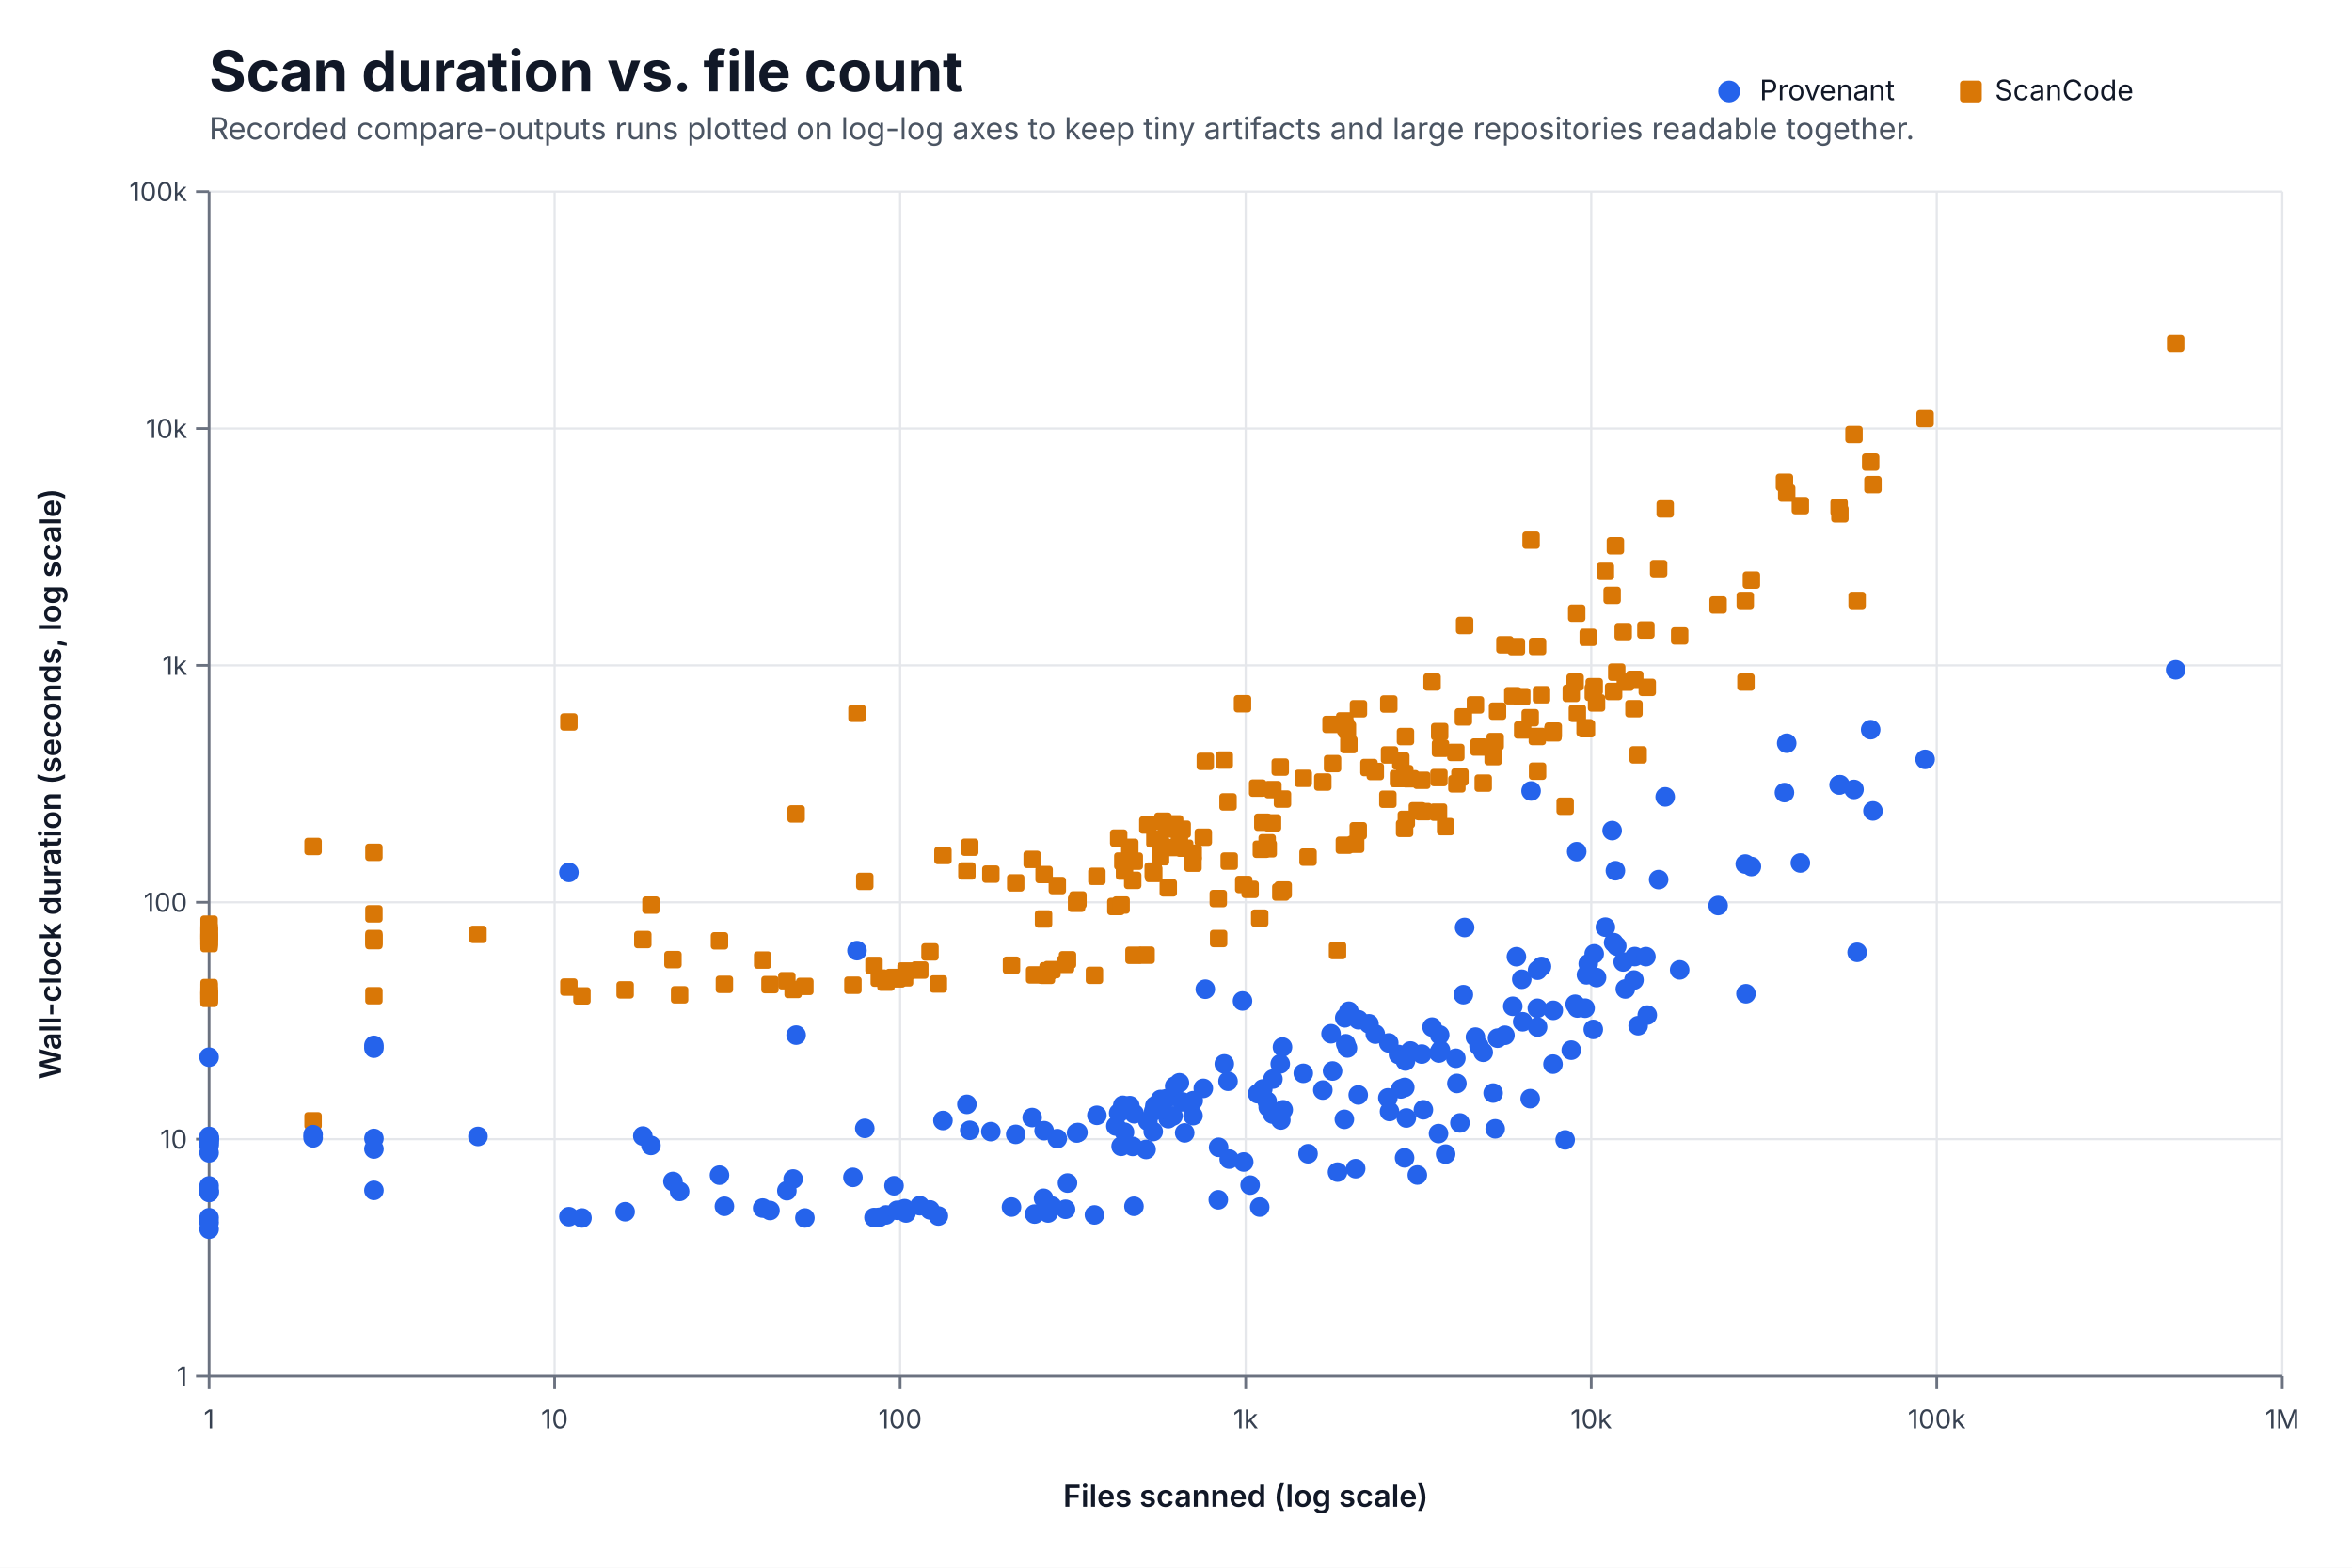
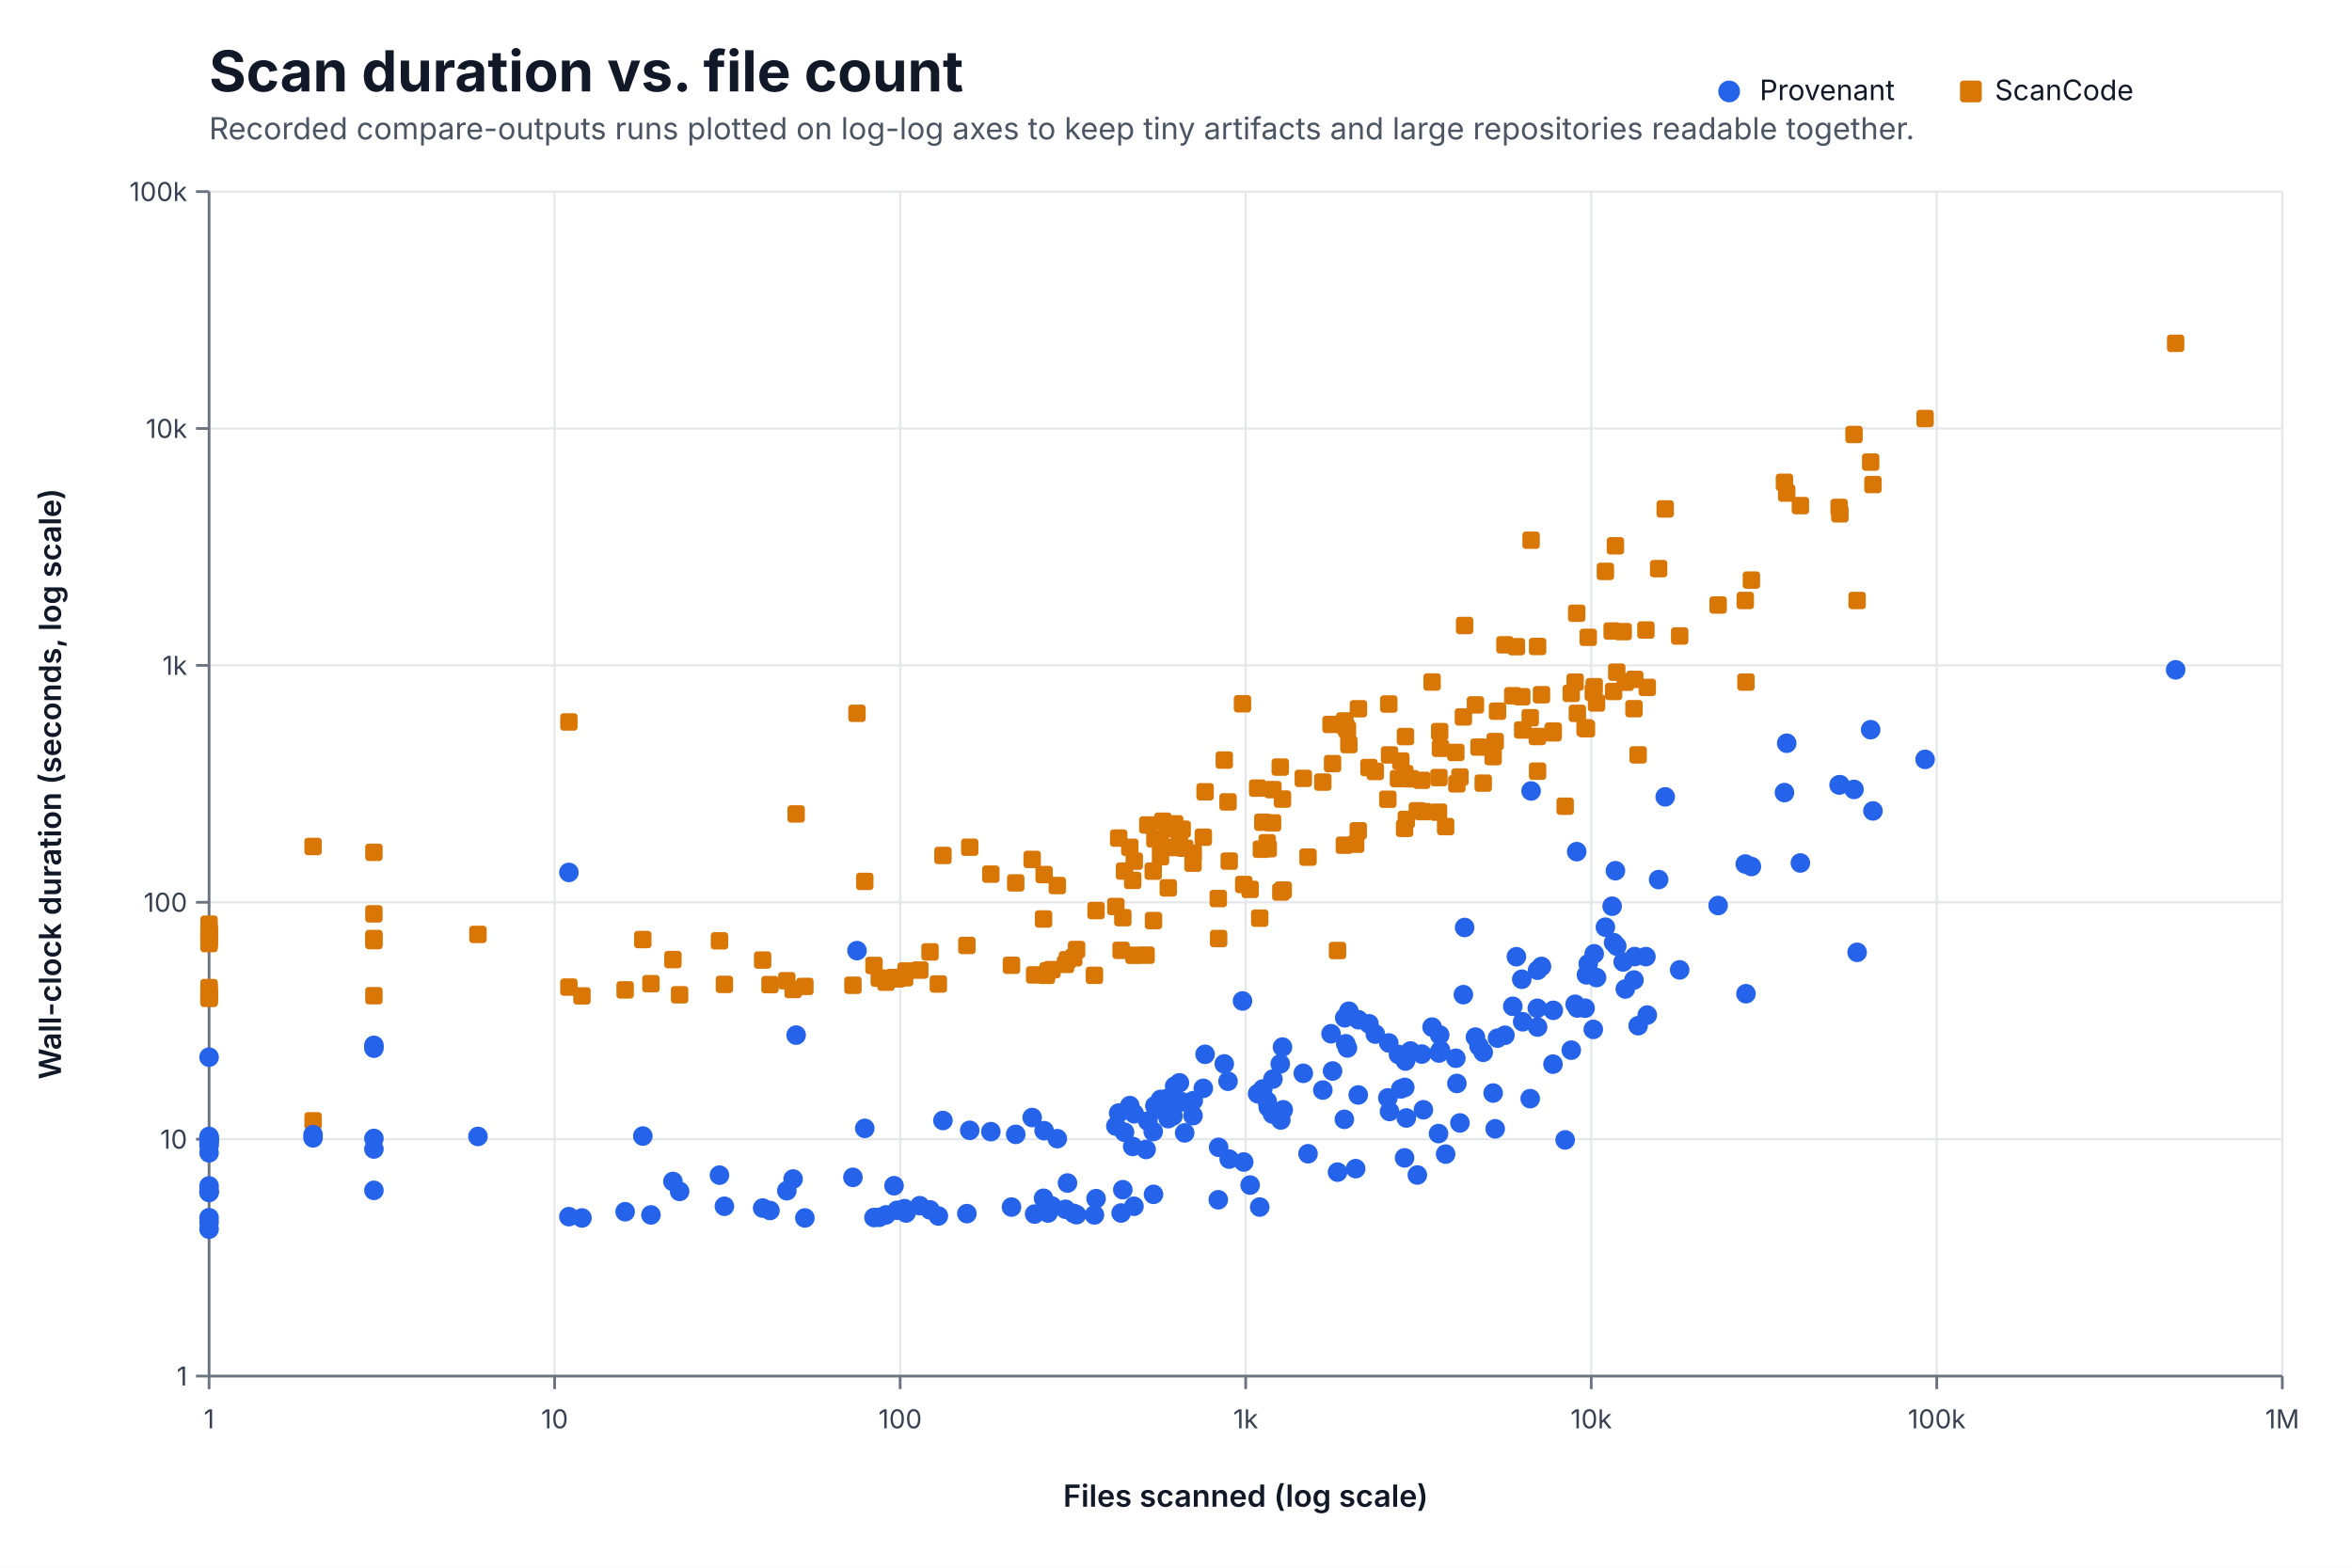
<svg xmlns="http://www.w3.org/2000/svg" width="1080" height="720" viewBox="0 0 1080 720" role="img" aria-labelledby="title desc">
  <style>
    text { font-family: -apple-system, BlinkMacSystemFont, "Segoe UI", sans-serif; fill: #111827; }
    .title { font-size: 26px; font-weight: 700; }
    .subtitle { font-size: 14px; fill: #4b5563; }
    .axis-label { font-size: 14px; font-weight: 600; }
    .tick { font-size: 12px; fill: #374151; }
    .grid { stroke: #e5e7eb; stroke-width: 1; }
    .axis { stroke: #6b7280; stroke-width: 1.25; }
    .legend-label { font-size: 13px; }
  </style>
  <rect x="0" y="0" width="1080" height="720" fill="white" />
  <text class="title" x="96" y="42">Scan duration vs. file count</text>
  <text class="subtitle" x="96" y="64">Recorded compare-outputs runs plotted on log-log axes to keep tiny artifacts and large repositories readable together.</text>
  <line class="grid" x1="96.00" y1="632.00" x2="1048.00" y2="632.00" />
  <line class="grid" x1="96.00" y1="523.20" x2="1048.00" y2="523.20" />
  <line class="grid" x1="96.00" y1="414.40" x2="1048.00" y2="414.40" />
  <line class="grid" x1="96.00" y1="305.60" x2="1048.00" y2="305.60" />
  <line class="grid" x1="96.00" y1="196.80" x2="1048.00" y2="196.80" />
  <line class="grid" x1="96.00" y1="88.00" x2="1048.00" y2="88.00" />
  <line class="grid" x1="96.00" y1="88.00" x2="96.00" y2="632.00" />
  <line class="grid" x1="254.67" y1="88.00" x2="254.67" y2="632.00" />
  <line class="grid" x1="413.33" y1="88.00" x2="413.33" y2="632.00" />
  <line class="grid" x1="572.00" y1="88.00" x2="572.00" y2="632.00" />
  <line class="grid" x1="730.67" y1="88.00" x2="730.67" y2="632.00" />
  <line class="grid" x1="889.33" y1="88.00" x2="889.33" y2="632.00" />
  <line class="grid" x1="1048.00" y1="88.00" x2="1048.00" y2="632.00" />
  <line class="axis" x1="96.00" y1="632.00" x2="1048.00" y2="632.00" />
  <line class="axis" x1="96.00" y1="88.00" x2="96.00" y2="632.00" />
  <line class="axis" x1="96.00" y1="632.00" x2="96.00" y2="638.00" />
  <text class="tick" x="96.00" y="656.00" text-anchor="middle">1</text>
  <line class="axis" x1="254.67" y1="632.00" x2="254.67" y2="638.00" />
  <text class="tick" x="254.67" y="656.00" text-anchor="middle">10</text>
  <line class="axis" x1="413.33" y1="632.00" x2="413.33" y2="638.00" />
  <text class="tick" x="413.33" y="656.00" text-anchor="middle">100</text>
  <line class="axis" x1="572.00" y1="632.00" x2="572.00" y2="638.00" />
  <text class="tick" x="572.00" y="656.00" text-anchor="middle">1k</text>
  <line class="axis" x1="730.67" y1="632.00" x2="730.67" y2="638.00" />
  <text class="tick" x="730.67" y="656.00" text-anchor="middle">10k</text>
  <line class="axis" x1="889.33" y1="632.00" x2="889.33" y2="638.00" />
  <text class="tick" x="889.33" y="656.00" text-anchor="middle">100k</text>
  <line class="axis" x1="1048.00" y1="632.00" x2="1048.00" y2="638.00" />
  <text class="tick" x="1048.00" y="656.00" text-anchor="middle">1M</text>
  <line class="axis" x1="90.00" y1="632.00" x2="96.00" y2="632.00" />
  <text class="tick" x="86.00" y="632.00" text-anchor="end" dominant-baseline="middle">1</text>
  <line class="axis" x1="90.00" y1="523.20" x2="96.00" y2="523.20" />
  <text class="tick" x="86.00" y="523.20" text-anchor="end" dominant-baseline="middle">10</text>
  <line class="axis" x1="90.00" y1="414.40" x2="96.00" y2="414.40" />
  <text class="tick" x="86.00" y="414.40" text-anchor="end" dominant-baseline="middle">100</text>
  <line class="axis" x1="90.00" y1="305.60" x2="96.00" y2="305.60" />
  <text class="tick" x="86.00" y="305.60" text-anchor="end" dominant-baseline="middle">1k</text>
  <line class="axis" x1="90.00" y1="196.80" x2="96.00" y2="196.80" />
  <text class="tick" x="86.00" y="196.80" text-anchor="end" dominant-baseline="middle">10k</text>
  <line class="axis" x1="90.00" y1="88.00" x2="96.00" y2="88.00" />
  <text class="tick" x="86.00" y="88.00" text-anchor="end" dominant-baseline="middle">100k</text>
  <text class="axis-label" x="572.00" y="692.00" text-anchor="middle">Files scanned (log scale)</text>
  <text class="axis-label" x="28" y="360.00" transform="rotate(-90 28 360.00)" text-anchor="middle">Wall-clock duration (seconds, log scale)</text>
  <g aria-label="Legend">
    <circle cx="794" cy="42" r="5" fill="#2563eb" />
    <text class="legend-label" x="808" y="46">Provenant</text>
    <rect x="900" y="37" width="10" height="10" fill="#d97706" rx="1.5" />
    <text class="legend-label" x="916" y="46">ScanCode</text>
  </g>
  <g aria-label="ScanCode points">
    <rect x="92.00" y="420.46" width="8" height="8" fill="#d97706" rx="1.5" />
    <rect x="92.00" y="423.47" width="8" height="8" fill="#d97706" rx="1.5" />
    <rect x="92.00" y="425.26" width="8" height="8" fill="#d97706" rx="1.5" />
    <rect x="92.00" y="424.52" width="8" height="8" fill="#d97706" rx="1.5" />
    <rect x="92.00" y="449.57" width="8" height="8" fill="#d97706" rx="1.5" />
    <rect x="92.00" y="454.13" width="8" height="8" fill="#d97706" rx="1.5" />
    <rect x="92.00" y="450.39" width="8" height="8" fill="#d97706" rx="1.5" />
    <rect x="92.00" y="454.09" width="8" height="8" fill="#d97706" rx="1.5" />
    <rect x="92.00" y="429.37" width="8" height="8" fill="#d97706" rx="1.5" />
    <rect x="92.00" y="428.44" width="8" height="8" fill="#d97706" rx="1.5" />
    <rect x="92.00" y="427.25" width="8" height="8" fill="#d97706" rx="1.5" />
    <rect x="92.00" y="453.66" width="8" height="8" fill="#d97706" rx="1.5" />
    <rect x="92.00" y="424.52" width="8" height="8" fill="#d97706" rx="1.5" />
    <rect x="92.00" y="427.69" width="8" height="8" fill="#d97706" rx="1.5" />
    <rect x="92.00" y="453.46" width="8" height="8" fill="#d97706" rx="1.5" />
    <rect x="92.00" y="454.54" width="8" height="8" fill="#d97706" rx="1.5" />
    <rect x="92.00" y="452.30" width="8" height="8" fill="#d97706" rx="1.5" />
    <rect x="139.76" y="510.78" width="8" height="8" fill="#d97706" rx="1.5" />
    <rect x="139.76" y="384.76" width="8" height="8" fill="#d97706" rx="1.5" />
    <rect x="167.70" y="427.04" width="8" height="8" fill="#d97706" rx="1.5" />
    <rect x="167.70" y="387.45" width="8" height="8" fill="#d97706" rx="1.5" />
    <rect x="167.70" y="427.99" width="8" height="8" fill="#d97706" rx="1.5" />
    <rect x="167.70" y="453.30" width="8" height="8" fill="#d97706" rx="1.5" />
    <rect x="167.70" y="415.71" width="8" height="8" fill="#d97706" rx="1.5" />
    <rect x="215.47" y="425.14" width="8" height="8" fill="#d97706" rx="1.5" />
    <rect x="257.23" y="449.34" width="8" height="8" fill="#d97706" rx="1.5" />
    <rect x="257.23" y="327.58" width="8" height="8" fill="#d97706" rx="1.5" />
    <rect x="263.23" y="453.39" width="8" height="8" fill="#d97706" rx="1.5" />
    <rect x="283.05" y="450.63" width="8" height="8" fill="#d97706" rx="1.5" />
    <rect x="291.17" y="427.52" width="8" height="8" fill="#d97706" rx="1.5" />
-     <rect x="294.90" y="411.70" width="8" height="8" fill="#d97706" rx="1.5" />
+     <rect x="294.90" y="447.79" width="8" height="8" fill="#d97706" rx="1.5" />
    <rect x="305.00" y="436.72" width="8" height="8" fill="#d97706" rx="1.5" />
    <rect x="308.06" y="452.89" width="8" height="8" fill="#d97706" rx="1.5" />
    <rect x="326.37" y="428.10" width="8" height="8" fill="#d97706" rx="1.5" />
    <rect x="328.63" y="448.10" width="8" height="8" fill="#d97706" rx="1.5" />
    <rect x="346.19" y="436.94" width="8" height="8" fill="#d97706" rx="1.5" />
    <rect x="349.56" y="448.21" width="8" height="8" fill="#d97706" rx="1.5" />
    <rect x="357.31" y="446.42" width="8" height="8" fill="#d97706" rx="1.5" />
    <rect x="360.18" y="450.45" width="8" height="8" fill="#d97706" rx="1.5" />
    <rect x="361.57" y="369.83" width="8" height="8" fill="#d97706" rx="1.5" />
    <rect x="365.59" y="449.04" width="8" height="8" fill="#d97706" rx="1.5" />
    <rect x="387.65" y="448.50" width="8" height="8" fill="#d97706" rx="1.5" />
    <rect x="389.51" y="323.61" width="8" height="8" fill="#d97706" rx="1.5" />
    <rect x="393.09" y="400.80" width="8" height="8" fill="#d97706" rx="1.5" />
    <rect x="397.32" y="439.40" width="8" height="8" fill="#d97706" rx="1.5" />
    <rect x="399.74" y="445.22" width="8" height="8" fill="#d97706" rx="1.5" />
    <rect x="402.83" y="447.10" width="8" height="8" fill="#d97706" rx="1.5" />
    <rect x="406.52" y="444.93" width="8" height="8" fill="#d97706" rx="1.5" />
    <rect x="407.94" y="445.56" width="8" height="8" fill="#d97706" rx="1.5" />
    <rect x="411.37" y="445.09" width="8" height="8" fill="#d97706" rx="1.5" />
    <rect x="412.04" y="441.96" width="8" height="8" fill="#d97706" rx="1.5" />
    <rect x="418.36" y="441.53" width="8" height="8" fill="#d97706" rx="1.5" />
    <rect x="423.04" y="433.19" width="8" height="8" fill="#d97706" rx="1.5" />
    <rect x="426.88" y="447.92" width="8" height="8" fill="#d97706" rx="1.5" />
    <rect x="428.98" y="388.90" width="8" height="8" fill="#d97706" rx="1.5" />
-     <rect x="439.98" y="396.02" width="8" height="8" fill="#d97706" rx="1.5" />
+     <rect x="439.98" y="430.21" width="8" height="8" fill="#d97706" rx="1.5" />
    <rect x="441.29" y="385.10" width="8" height="8" fill="#d97706" rx="1.5" />
    <rect x="450.98" y="397.47" width="8" height="8" fill="#d97706" rx="1.5" />
    <rect x="460.46" y="439.32" width="8" height="8" fill="#d97706" rx="1.5" />
    <rect x="462.40" y="401.49" width="8" height="8" fill="#d97706" rx="1.5" />
    <rect x="469.95" y="390.71" width="8" height="8" fill="#d97706" rx="1.5" />
    <rect x="471.08" y="443.75" width="8" height="8" fill="#d97706" rx="1.5" />
    <rect x="475.18" y="418.07" width="8" height="8" fill="#d97706" rx="1.5" />
    <rect x="475.44" y="397.66" width="8" height="8" fill="#d97706" rx="1.5" />
    <rect x="476.49" y="443.95" width="8" height="8" fill="#d97706" rx="1.5" />
    <rect x="477.26" y="441.87" width="8" height="8" fill="#d97706" rx="1.5" />
    <rect x="479.04" y="441.32" width="8" height="8" fill="#d97706" rx="1.5" />
    <rect x="481.50" y="402.72" width="8" height="8" fill="#d97706" rx="1.5" />
    <rect x="485.27" y="438.93" width="8" height="8" fill="#d97706" rx="1.5" />
    <rect x="486.18" y="436.80" width="8" height="8" fill="#d97706" rx="1.5" />
-     <rect x="490.34" y="410.86" width="8" height="8" fill="#d97706" rx="1.5" />
-     <rect x="490.97" y="409.34" width="8" height="8" fill="#d97706" rx="1.5" />
+     <rect x="489.05" y="435.88" width="8" height="8" fill="#d97706" rx="1.5" />
+     <rect x="490.34" y="432.10" width="8" height="8" fill="#d97706" rx="1.5" />
    <rect x="498.55" y="443.94" width="8" height="8" fill="#d97706" rx="1.5" />
-     <rect x="499.67" y="398.49" width="8" height="8" fill="#d97706" rx="1.5" />
+     <rect x="499.30" y="414.21" width="8" height="8" fill="#d97706" rx="1.5" />
    <rect x="508.39" y="412.34" width="8" height="8" fill="#d97706" rx="1.5" />
    <rect x="509.68" y="380.92" width="8" height="8" fill="#d97706" rx="1.5" />
-     <rect x="510.80" y="411.66" width="8" height="8" fill="#d97706" rx="1.5" />
-     <rect x="511.58" y="391.47" width="8" height="8" fill="#d97706" rx="1.5" />
+     <rect x="510.80" y="432.47" width="8" height="8" fill="#d97706" rx="1.5" />
+     <rect x="511.58" y="417.47" width="8" height="8" fill="#d97706" rx="1.5" />
    <rect x="512.36" y="396.07" width="8" height="8" fill="#d97706" rx="1.5" />
    <rect x="514.79" y="385.13" width="8" height="8" fill="#d97706" rx="1.5" />
    <rect x="516.12" y="400.33" width="8" height="8" fill="#d97706" rx="1.5" />
    <rect x="516.70" y="434.73" width="8" height="8" fill="#d97706" rx="1.5" />
    <rect x="516.85" y="391.50" width="8" height="8" fill="#d97706" rx="1.5" />
    <rect x="522.27" y="434.69" width="8" height="8" fill="#d97706" rx="1.5" />
    <rect x="523.07" y="374.90" width="8" height="8" fill="#d97706" rx="1.5" />
    <rect x="525.54" y="396.10" width="8" height="8" fill="#d97706" rx="1.5" />
-     <rect x="525.79" y="397.16" width="8" height="8" fill="#d97706" rx="1.5" />
+     <rect x="525.67" y="418.82" width="8" height="8" fill="#d97706" rx="1.5" />
    <rect x="526.30" y="381.25" width="8" height="8" fill="#d97706" rx="1.5" />
    <rect x="528.90" y="383.91" width="8" height="8" fill="#d97706" rx="1.5" />
    <rect x="528.90" y="389.48" width="8" height="8" fill="#d97706" rx="1.5" />
    <rect x="529.99" y="373.16" width="8" height="8" fill="#d97706" rx="1.5" />
    <rect x="531.64" y="376.71" width="8" height="8" fill="#d97706" rx="1.5" />
    <rect x="532.45" y="403.78" width="8" height="8" fill="#d97706" rx="1.5" />
    <rect x="534.61" y="385.27" width="8" height="8" fill="#d97706" rx="1.5" />
    <rect x="535.39" y="374.38" width="8" height="8" fill="#d97706" rx="1.5" />
    <rect x="537.57" y="381.59" width="8" height="8" fill="#d97706" rx="1.5" />
    <rect x="538.84" y="376.84" width="8" height="8" fill="#d97706" rx="1.5" />
    <rect x="539.99" y="385.56" width="8" height="8" fill="#d97706" rx="1.5" />
    <rect x="543.81" y="392.44" width="8" height="8" fill="#d97706" rx="1.5" />
    <rect x="543.91" y="387.84" width="8" height="8" fill="#d97706" rx="1.5" />
    <rect x="548.54" y="380.50" width="8" height="8" fill="#d97706" rx="1.5" />
-     <rect x="549.45" y="345.68" width="8" height="8" fill="#d97706" rx="1.5" />
+     <rect x="549.36" y="359.65" width="8" height="8" fill="#d97706" rx="1.5" />
    <rect x="555.41" y="408.67" width="8" height="8" fill="#d97706" rx="1.5" />
    <rect x="555.57" y="427.04" width="8" height="8" fill="#d97706" rx="1.5" />
    <rect x="558.17" y="345.08" width="8" height="8" fill="#d97706" rx="1.5" />
    <rect x="559.89" y="364.30" width="8" height="8" fill="#d97706" rx="1.5" />
    <rect x="560.43" y="391.49" width="8" height="8" fill="#d97706" rx="1.5" />
    <rect x="566.54" y="319.22" width="8" height="8" fill="#d97706" rx="1.5" />
    <rect x="567.10" y="402.22" width="8" height="8" fill="#d97706" rx="1.5" />
    <rect x="570.04" y="404.47" width="8" height="8" fill="#d97706" rx="1.5" />
    <rect x="573.49" y="357.97" width="8" height="8" fill="#d97706" rx="1.5" />
    <rect x="574.44" y="417.69" width="8" height="8" fill="#d97706" rx="1.5" />
    <rect x="575.19" y="386.04" width="8" height="8" fill="#d97706" rx="1.5" />
    <rect x="575.87" y="373.63" width="8" height="8" fill="#d97706" rx="1.5" />
    <rect x="577.87" y="383.06" width="8" height="8" fill="#d97706" rx="1.5" />
    <rect x="578.35" y="385.81" width="8" height="8" fill="#d97706" rx="1.5" />
    <rect x="580.33" y="373.93" width="8" height="8" fill="#d97706" rx="1.5" />
    <rect x="580.51" y="358.66" width="8" height="8" fill="#d97706" rx="1.5" />
    <rect x="583.87" y="348.30" width="8" height="8" fill="#d97706" rx="1.5" />
    <rect x="584.14" y="405.69" width="8" height="8" fill="#d97706" rx="1.5" />
    <rect x="584.90" y="363.00" width="8" height="8" fill="#d97706" rx="1.5" />
    <rect x="585.23" y="404.76" width="8" height="8" fill="#d97706" rx="1.5" />
    <rect x="594.45" y="353.48" width="8" height="8" fill="#d97706" rx="1.5" />
    <rect x="596.63" y="389.66" width="8" height="8" fill="#d97706" rx="1.5" />
    <rect x="603.42" y="355.19" width="8" height="8" fill="#d97706" rx="1.5" />
    <rect x="607.19" y="328.71" width="8" height="8" fill="#d97706" rx="1.5" />
    <rect x="607.89" y="346.71" width="8" height="8" fill="#d97706" rx="1.5" />
    <rect x="610.17" y="432.56" width="8" height="8" fill="#d97706" rx="1.5" />
    <rect x="613.31" y="384.18" width="8" height="8" fill="#d97706" rx="1.5" />
    <rect x="613.49" y="327.10" width="8" height="8" fill="#d97706" rx="1.5" />
    <rect x="613.95" y="329.87" width="8" height="8" fill="#d97706" rx="1.5" />
    <rect x="614.72" y="331.19" width="8" height="8" fill="#d97706" rx="1.5" />
    <rect x="615.38" y="337.97" width="8" height="8" fill="#d97706" rx="1.5" />
    <rect x="618.50" y="383.74" width="8" height="8" fill="#d97706" rx="1.5" />
    <rect x="619.68" y="377.56" width="8" height="8" fill="#d97706" rx="1.5" />
    <rect x="619.78" y="321.51" width="8" height="8" fill="#d97706" rx="1.5" />
    <rect x="624.61" y="348.51" width="8" height="8" fill="#d97706" rx="1.5" />
    <rect x="627.52" y="350.33" width="8" height="8" fill="#d97706" rx="1.5" />
    <rect x="633.28" y="363.07" width="8" height="8" fill="#d97706" rx="1.5" />
    <rect x="633.71" y="319.34" width="8" height="8" fill="#d97706" rx="1.5" />
    <rect x="634.05" y="342.72" width="8" height="8" fill="#d97706" rx="1.5" />
    <rect x="638.16" y="353.58" width="8" height="8" fill="#d97706" rx="1.5" />
    <rect x="639.24" y="345.52" width="8" height="8" fill="#d97706" rx="1.5" />
    <rect x="640.96" y="376.44" width="8" height="8" fill="#d97706" rx="1.5" />
    <rect x="641.06" y="351.33" width="8" height="8" fill="#d97706" rx="1.5" />
    <rect x="641.37" y="334.28" width="8" height="8" fill="#d97706" rx="1.5" />
    <rect x="641.77" y="372.34" width="8" height="8" fill="#d97706" rx="1.5" />
    <rect x="643.66" y="353.67" width="8" height="8" fill="#d97706" rx="1.5" />
    <rect x="646.82" y="368.39" width="8" height="8" fill="#d97706" rx="1.5" />
    <rect x="648.86" y="354.37" width="8" height="8" fill="#d97706" rx="1.5" />
    <rect x="649.60" y="368.75" width="8" height="8" fill="#d97706" rx="1.5" />
    <rect x="653.59" y="309.22" width="8" height="8" fill="#d97706" rx="1.5" />
    <rect x="656.55" y="369.00" width="8" height="8" fill="#d97706" rx="1.5" />
    <rect x="656.74" y="353.11" width="8" height="8" fill="#d97706" rx="1.5" />
    <rect x="657.08" y="332.02" width="8" height="8" fill="#d97706" rx="1.5" />
    <rect x="657.46" y="339.67" width="8" height="8" fill="#d97706" rx="1.5" />
    <rect x="659.81" y="375.65" width="8" height="8" fill="#d97706" rx="1.5" />
    <rect x="664.50" y="341.57" width="8" height="8" fill="#d97706" rx="1.5" />
    <rect x="664.98" y="356.00" width="8" height="8" fill="#d97706" rx="1.5" />
    <rect x="666.38" y="352.86" width="8" height="8" fill="#d97706" rx="1.5" />
    <rect x="667.96" y="325.26" width="8" height="8" fill="#d97706" rx="1.5" />
    <rect x="668.53" y="283.27" width="8" height="8" fill="#d97706" rx="1.5" />
    <rect x="673.50" y="319.74" width="8" height="8" fill="#d97706" rx="1.5" />
    <rect x="675.14" y="339.11" width="8" height="8" fill="#d97706" rx="1.5" />
    <rect x="677.07" y="355.67" width="8" height="8" fill="#d97706" rx="1.5" />
    <rect x="681.62" y="343.50" width="8" height="8" fill="#d97706" rx="1.5" />
    <rect x="682.57" y="336.59" width="8" height="8" fill="#d97706" rx="1.5" />
    <rect x="683.64" y="322.63" width="8" height="8" fill="#d97706" rx="1.5" />
    <rect x="687.04" y="292.14" width="8" height="8" fill="#d97706" rx="1.5" />
    <rect x="690.65" y="315.53" width="8" height="8" fill="#d97706" rx="1.5" />
    <rect x="692.31" y="293.00" width="8" height="8" fill="#d97706" rx="1.5" />
    <rect x="694.77" y="315.99" width="8" height="8" fill="#d97706" rx="1.5" />
    <rect x="695.18" y="331.26" width="8" height="8" fill="#d97706" rx="1.5" />
    <rect x="698.64" y="325.64" width="8" height="8" fill="#d97706" rx="1.5" />
    <rect x="699.05" y="244.10" width="8" height="8" fill="#d97706" rx="1.5" />
    <rect x="701.92" y="334.25" width="8" height="8" fill="#d97706" rx="1.5" />
    <rect x="702.03" y="350.18" width="8" height="8" fill="#d97706" rx="1.5" />
    <rect x="702.03" y="292.91" width="8" height="8" fill="#d97706" rx="1.5" />
    <rect x="703.83" y="315.08" width="8" height="8" fill="#d97706" rx="1.5" />
    <rect x="709.11" y="332.59" width="8" height="8" fill="#d97706" rx="1.5" />
    <rect x="709.24" y="331.79" width="8" height="8" fill="#d97706" rx="1.5" />
    <rect x="714.70" y="366.27" width="8" height="8" fill="#d97706" rx="1.5" />
    <rect x="717.50" y="314.45" width="8" height="8" fill="#d97706" rx="1.5" />
    <rect x="719.28" y="309.28" width="8" height="8" fill="#d97706" rx="1.5" />
    <rect x="720.00" y="277.65" width="8" height="8" fill="#d97706" rx="1.5" />
    <rect x="720.30" y="323.62" width="8" height="8" fill="#d97706" rx="1.5" />
    <rect x="723.85" y="330.25" width="8" height="8" fill="#d97706" rx="1.5" />
    <rect x="724.48" y="330.69" width="8" height="8" fill="#d97706" rx="1.5" />
    <rect x="725.29" y="288.71" width="8" height="8" fill="#d97706" rx="1.5" />
    <rect x="727.61" y="313.95" width="8" height="8" fill="#d97706" rx="1.5" />
    <rect x="728.03" y="311.39" width="8" height="8" fill="#d97706" rx="1.5" />
    <rect x="729.11" y="318.85" width="8" height="8" fill="#d97706" rx="1.5" />
    <rect x="733.17" y="258.43" width="8" height="8" fill="#d97706" rx="1.5" />
-     <rect x="736.27" y="269.45" width="8" height="8" fill="#d97706" rx="1.5" />
+     <rect x="736.27" y="285.81" width="8" height="8" fill="#d97706" rx="1.5" />
    <rect x="736.95" y="313.57" width="8" height="8" fill="#d97706" rx="1.5" />
    <rect x="737.77" y="246.68" width="8" height="8" fill="#d97706" rx="1.5" />
    <rect x="738.39" y="304.71" width="8" height="8" fill="#d97706" rx="1.5" />
    <rect x="741.35" y="286.09" width="8" height="8" fill="#d97706" rx="1.5" />
    <rect x="742.32" y="309.33" width="8" height="8" fill="#d97706" rx="1.5" />
    <rect x="746.29" y="321.48" width="8" height="8" fill="#d97706" rx="1.5" />
    <rect x="746.66" y="308.03" width="8" height="8" fill="#d97706" rx="1.5" />
    <rect x="748.21" y="342.70" width="8" height="8" fill="#d97706" rx="1.5" />
    <rect x="751.78" y="285.35" width="8" height="8" fill="#d97706" rx="1.5" />
    <rect x="752.40" y="311.70" width="8" height="8" fill="#d97706" rx="1.5" />
    <rect x="757.62" y="257.15" width="8" height="8" fill="#d97706" rx="1.5" />
    <rect x="760.63" y="229.74" width="8" height="8" fill="#d97706" rx="1.5" />
    <rect x="767.28" y="288.09" width="8" height="8" fill="#d97706" rx="1.5" />
    <rect x="784.93" y="273.87" width="8" height="8" fill="#d97706" rx="1.5" />
    <rect x="797.40" y="271.78" width="8" height="8" fill="#d97706" rx="1.5" />
    <rect x="797.72" y="309.27" width="8" height="8" fill="#d97706" rx="1.5" />
    <rect x="800.22" y="262.42" width="8" height="8" fill="#d97706" rx="1.5" />
    <rect x="815.39" y="217.51" width="8" height="8" fill="#d97706" rx="1.5" />
    <rect x="816.43" y="222.46" width="8" height="8" fill="#d97706" rx="1.5" />
    <rect x="822.70" y="228.21" width="8" height="8" fill="#d97706" rx="1.5" />
    <rect x="840.49" y="229.06" width="8" height="8" fill="#d97706" rx="1.5" />
    <rect x="840.86" y="231.99" width="8" height="8" fill="#d97706" rx="1.5" />
    <rect x="847.33" y="195.56" width="8" height="8" fill="#d97706" rx="1.5" />
    <rect x="848.76" y="271.78" width="8" height="8" fill="#d97706" rx="1.5" />
    <rect x="854.98" y="208.23" width="8" height="8" fill="#d97706" rx="1.5" />
    <rect x="856.03" y="218.55" width="8" height="8" fill="#d97706" rx="1.5" />
    <rect x="879.98" y="188.22" width="8" height="8" fill="#d97706" rx="1.5" />
    <rect x="995.03" y="153.67" width="8" height="8" fill="#d97706" rx="1.5" />
  </g>
  <g aria-label="Provenant points">
    <circle cx="96.00" cy="522.92" r="4.5" fill="#2563eb" />
    <circle cx="96.00" cy="522.78" r="4.5" fill="#2563eb" />
    <circle cx="96.00" cy="522.68" r="4.5" fill="#2563eb" />
    <circle cx="96.00" cy="521.94" r="4.5" fill="#2563eb" />
    <circle cx="96.00" cy="544.66" r="4.5" fill="#2563eb" />
    <circle cx="96.00" cy="561.46" r="4.5" fill="#2563eb" />
    <circle cx="96.00" cy="529.46" r="4.5" fill="#2563eb" />
    <circle cx="96.00" cy="547.49" r="4.5" fill="#2563eb" />
    <circle cx="96.00" cy="485.54" r="4.5" fill="#2563eb" />
    <circle cx="96.00" cy="526.17" r="4.5" fill="#2563eb" />
    <circle cx="96.00" cy="524.11" r="4.5" fill="#2563eb" />
    <circle cx="96.00" cy="547.65" r="4.5" fill="#2563eb" />
    <circle cx="96.00" cy="525.13" r="4.5" fill="#2563eb" />
    <circle cx="96.00" cy="523.72" r="4.5" fill="#2563eb" />
    <circle cx="96.00" cy="559.28" r="4.5" fill="#2563eb" />
    <circle cx="96.00" cy="564.53" r="4.5" fill="#2563eb" />
    <circle cx="96.00" cy="546.71" r="4.5" fill="#2563eb" />
    <circle cx="143.76" cy="521.12" r="4.5" fill="#2563eb" />
    <circle cx="143.76" cy="522.59" r="4.5" fill="#2563eb" />
    <circle cx="171.70" cy="522.87" r="4.5" fill="#2563eb" />
    <circle cx="171.70" cy="527.71" r="4.5" fill="#2563eb" />
    <circle cx="171.70" cy="480.11" r="4.5" fill="#2563eb" />
    <circle cx="171.70" cy="546.71" r="4.5" fill="#2563eb" />
    <circle cx="171.70" cy="481.40" r="4.5" fill="#2563eb" />
    <circle cx="219.47" cy="521.94" r="4.5" fill="#2563eb" />
    <circle cx="261.23" cy="558.78" r="4.5" fill="#2563eb" />
    <circle cx="261.23" cy="400.68" r="4.5" fill="#2563eb" />
    <circle cx="267.23" cy="559.38" r="4.5" fill="#2563eb" />
    <circle cx="287.05" cy="556.52" r="4.5" fill="#2563eb" />
    <circle cx="295.17" cy="521.76" r="4.5" fill="#2563eb" />
-     <circle cx="298.90" cy="526.07" r="4.5" fill="#2563eb" />
+     <circle cx="298.90" cy="557.98" r="4.5" fill="#2563eb" />
    <circle cx="309.00" cy="542.62" r="4.5" fill="#2563eb" />
    <circle cx="312.06" cy="547.18" r="4.5" fill="#2563eb" />
    <circle cx="330.37" cy="539.72" r="4.5" fill="#2563eb" />
    <circle cx="332.63" cy="554.01" r="4.5" fill="#2563eb" />
    <circle cx="350.19" cy="554.83" r="4.5" fill="#2563eb" />
    <circle cx="353.56" cy="555.95" r="4.5" fill="#2563eb" />
    <circle cx="361.31" cy="546.87" r="4.5" fill="#2563eb" />
    <circle cx="364.18" cy="541.49" r="4.5" fill="#2563eb" />
    <circle cx="365.57" cy="475.40" r="4.5" fill="#2563eb" />
    <circle cx="369.59" cy="559.38" r="4.5" fill="#2563eb" />
    <circle cx="391.65" cy="540.73" r="4.5" fill="#2563eb" />
    <circle cx="393.51" cy="436.60" r="4.5" fill="#2563eb" />
    <circle cx="397.09" cy="518.23" r="4.5" fill="#2563eb" />
    <circle cx="401.32" cy="559.18" r="4.5" fill="#2563eb" />
    <circle cx="403.74" cy="559.08" r="4.5" fill="#2563eb" />
    <circle cx="406.83" cy="557.98" r="4.5" fill="#2563eb" />
    <circle cx="410.52" cy="544.58" r="4.5" fill="#2563eb" />
    <circle cx="411.94" cy="555.86" r="4.5" fill="#2563eb" />
    <circle cx="415.37" cy="555.11" r="4.5" fill="#2563eb" />
    <circle cx="416.04" cy="557.10" r="4.5" fill="#2563eb" />
    <circle cx="422.36" cy="553.74" r="4.5" fill="#2563eb" />
    <circle cx="427.04" cy="555.67" r="4.5" fill="#2563eb" />
    <circle cx="430.88" cy="558.48" r="4.5" fill="#2563eb" />
    <circle cx="432.98" cy="514.62" r="4.5" fill="#2563eb" />
-     <circle cx="443.98" cy="507.20" r="4.5" fill="#2563eb" />
+     <circle cx="443.98" cy="557.39" r="4.5" fill="#2563eb" />
    <circle cx="445.29" cy="519.13" r="4.5" fill="#2563eb" />
    <circle cx="454.98" cy="519.74" r="4.5" fill="#2563eb" />
    <circle cx="464.46" cy="554.37" r="4.5" fill="#2563eb" />
    <circle cx="466.40" cy="520.98" r="4.5" fill="#2563eb" />
    <circle cx="473.95" cy="513.26" r="4.5" fill="#2563eb" />
    <circle cx="475.08" cy="557.59" r="4.5" fill="#2563eb" />
    <circle cx="479.18" cy="550.34" r="4.5" fill="#2563eb" />
    <circle cx="479.44" cy="519.30" r="4.5" fill="#2563eb" />
    <circle cx="480.49" cy="556.24" r="4.5" fill="#2563eb" />
    <circle cx="481.26" cy="557.10" r="4.5" fill="#2563eb" />
    <circle cx="483.04" cy="553.92" r="4.5" fill="#2563eb" />
    <circle cx="485.50" cy="522.96" r="4.5" fill="#2563eb" />
    <circle cx="489.27" cy="555.39" r="4.5" fill="#2563eb" />
    <circle cx="490.18" cy="543.34" r="4.5" fill="#2563eb" />
-     <circle cx="494.34" cy="520.36" r="4.5" fill="#2563eb" />
-     <circle cx="494.97" cy="520.14" r="4.5" fill="#2563eb" />
+     <circle cx="493.05" cy="557.29" r="4.5" fill="#2563eb" />
+     <circle cx="494.34" cy="557.88" r="4.5" fill="#2563eb" />
    <circle cx="502.55" cy="557.98" r="4.5" fill="#2563eb" />
-     <circle cx="503.67" cy="512.24" r="4.5" fill="#2563eb" />
+     <circle cx="503.30" cy="550.51" r="4.5" fill="#2563eb" />
    <circle cx="512.39" cy="517.17" r="4.5" fill="#2563eb" />
    <circle cx="513.68" cy="511.20" r="4.5" fill="#2563eb" />
-     <circle cx="514.80" cy="526.48" r="4.5" fill="#2563eb" />
-     <circle cx="515.58" cy="507.64" r="4.5" fill="#2563eb" />
+     <circle cx="514.80" cy="557.10" r="4.5" fill="#2563eb" />
+     <circle cx="515.58" cy="546.40" r="4.5" fill="#2563eb" />
    <circle cx="516.36" cy="520.00" r="4.5" fill="#2563eb" />
    <circle cx="518.79" cy="507.78" r="4.5" fill="#2563eb" />
    <circle cx="520.12" cy="526.53" r="4.5" fill="#2563eb" />
    <circle cx="520.70" cy="554.01" r="4.5" fill="#2563eb" />
    <circle cx="520.85" cy="511.54" r="4.5" fill="#2563eb" />
    <circle cx="526.27" cy="527.92" r="4.5" fill="#2563eb" />
    <circle cx="527.07" cy="514.90" r="4.5" fill="#2563eb" />
    <circle cx="529.54" cy="519.69" r="4.5" fill="#2563eb" />
-     <circle cx="529.79" cy="510.26" r="4.5" fill="#2563eb" />
+     <circle cx="529.67" cy="548.53" r="4.5" fill="#2563eb" />
    <circle cx="530.30" cy="507.88" r="4.5" fill="#2563eb" />
    <circle cx="532.90" cy="504.96" r="4.5" fill="#2563eb" />
    <circle cx="532.90" cy="509.65" r="4.5" fill="#2563eb" />
    <circle cx="533.99" cy="505.42" r="4.5" fill="#2563eb" />
    <circle cx="535.64" cy="504.61" r="4.5" fill="#2563eb" />
    <circle cx="536.45" cy="513.77" r="4.5" fill="#2563eb" />
    <circle cx="538.61" cy="512.54" r="4.5" fill="#2563eb" />
    <circle cx="539.39" cy="498.86" r="4.5" fill="#2563eb" />
    <circle cx="541.57" cy="497.30" r="4.5" fill="#2563eb" />
    <circle cx="542.84" cy="506.07" r="4.5" fill="#2563eb" />
    <circle cx="543.99" cy="520.31" r="4.5" fill="#2563eb" />
    <circle cx="547.81" cy="512.39" r="4.5" fill="#2563eb" />
    <circle cx="547.91" cy="505.51" r="4.5" fill="#2563eb" />
    <circle cx="552.54" cy="499.85" r="4.5" fill="#2563eb" />
-     <circle cx="553.45" cy="454.32" r="4.5" fill="#2563eb" />
+     <circle cx="553.36" cy="484.22" r="4.5" fill="#2563eb" />
    <circle cx="559.41" cy="551.02" r="4.5" fill="#2563eb" />
    <circle cx="559.57" cy="526.93" r="4.5" fill="#2563eb" />
    <circle cx="562.17" cy="488.62" r="4.5" fill="#2563eb" />
    <circle cx="563.89" cy="496.60" r="4.5" fill="#2563eb" />
    <circle cx="564.43" cy="532.35" r="4.5" fill="#2563eb" />
    <circle cx="570.54" cy="459.72" r="4.5" fill="#2563eb" />
    <circle cx="571.10" cy="533.68" r="4.5" fill="#2563eb" />
    <circle cx="574.04" cy="544.29" r="4.5" fill="#2563eb" />
    <circle cx="577.49" cy="502.31" r="4.5" fill="#2563eb" />
    <circle cx="578.44" cy="554.37" r="4.5" fill="#2563eb" />
    <circle cx="579.19" cy="502.52" r="4.5" fill="#2563eb" />
    <circle cx="579.87" cy="500.14" r="4.5" fill="#2563eb" />
    <circle cx="581.87" cy="505.77" r="4.5" fill="#2563eb" />
    <circle cx="582.35" cy="508.50" r="4.5" fill="#2563eb" />
    <circle cx="584.33" cy="511.65" r="4.5" fill="#2563eb" />
    <circle cx="584.51" cy="495.58" r="4.5" fill="#2563eb" />
    <circle cx="587.87" cy="488.62" r="4.5" fill="#2563eb" />
    <circle cx="588.14" cy="514.39" r="4.5" fill="#2563eb" />
    <circle cx="588.90" cy="480.90" r="4.5" fill="#2563eb" />
    <circle cx="589.23" cy="509.69" r="4.5" fill="#2563eb" />
    <circle cx="598.45" cy="492.95" r="4.5" fill="#2563eb" />
    <circle cx="600.63" cy="529.89" r="4.5" fill="#2563eb" />
    <circle cx="607.42" cy="500.64" r="4.5" fill="#2563eb" />
    <circle cx="611.19" cy="474.77" r="4.5" fill="#2563eb" />
    <circle cx="611.89" cy="491.89" r="4.5" fill="#2563eb" />
    <circle cx="614.17" cy="538.33" r="4.5" fill="#2563eb" />
    <circle cx="617.31" cy="514.08" r="4.5" fill="#2563eb" />
    <circle cx="617.49" cy="467.46" r="4.5" fill="#2563eb" />
    <circle cx="617.95" cy="479.38" r="4.5" fill="#2563eb" />
    <circle cx="618.72" cy="481.32" r="4.5" fill="#2563eb" />
    <circle cx="619.38" cy="464.43" r="4.5" fill="#2563eb" />
    <circle cx="622.50" cy="536.73" r="4.5" fill="#2563eb" />
    <circle cx="623.68" cy="502.89" r="4.5" fill="#2563eb" />
    <circle cx="623.78" cy="468.34" r="4.5" fill="#2563eb" />
    <circle cx="628.61" cy="470.20" r="4.5" fill="#2563eb" />
    <circle cx="631.52" cy="474.94" r="4.5" fill="#2563eb" />
    <circle cx="637.28" cy="504.23" r="4.5" fill="#2563eb" />
    <circle cx="637.71" cy="479.01" r="4.5" fill="#2563eb" />
    <circle cx="638.05" cy="510.48" r="4.5" fill="#2563eb" />
    <circle cx="642.16" cy="484.30" r="4.5" fill="#2563eb" />
    <circle cx="643.24" cy="500.11" r="4.5" fill="#2563eb" />
    <circle cx="644.96" cy="531.78" r="4.5" fill="#2563eb" />
    <circle cx="645.06" cy="499.42" r="4.5" fill="#2563eb" />
    <circle cx="645.37" cy="487.30" r="4.5" fill="#2563eb" />
    <circle cx="645.77" cy="513.46" r="4.5" fill="#2563eb" />
    <circle cx="647.66" cy="482.69" r="4.5" fill="#2563eb" />
    <circle cx="650.82" cy="539.65" r="4.5" fill="#2563eb" />
    <circle cx="652.86" cy="484.11" r="4.5" fill="#2563eb" />
    <circle cx="653.60" cy="509.69" r="4.5" fill="#2563eb" />
    <circle cx="657.59" cy="471.72" r="4.5" fill="#2563eb" />
    <circle cx="660.55" cy="520.63" r="4.5" fill="#2563eb" />
    <circle cx="660.74" cy="483.64" r="4.5" fill="#2563eb" />
    <circle cx="661.08" cy="475.33" r="4.5" fill="#2563eb" />
    <circle cx="661.46" cy="482.35" r="4.5" fill="#2563eb" />
    <circle cx="663.81" cy="530.05" r="4.5" fill="#2563eb" />
    <circle cx="668.50" cy="486.03" r="4.5" fill="#2563eb" />
    <circle cx="668.98" cy="497.60" r="4.5" fill="#2563eb" />
    <circle cx="670.38" cy="515.74" r="4.5" fill="#2563eb" />
    <circle cx="671.96" cy="456.82" r="4.5" fill="#2563eb" />
    <circle cx="672.53" cy="425.98" r="4.5" fill="#2563eb" />
    <circle cx="677.50" cy="476.32" r="4.5" fill="#2563eb" />
    <circle cx="679.14" cy="480.47" r="4.5" fill="#2563eb" />
    <circle cx="681.07" cy="483.29" r="4.5" fill="#2563eb" />
    <circle cx="685.62" cy="502.01" r="4.5" fill="#2563eb" />
    <circle cx="686.57" cy="518.44" r="4.5" fill="#2563eb" />
    <circle cx="687.64" cy="476.80" r="4.5" fill="#2563eb" />
    <circle cx="691.04" cy="475.47" r="4.5" fill="#2563eb" />
    <circle cx="694.65" cy="462.17" r="4.5" fill="#2563eb" />
    <circle cx="696.31" cy="439.39" r="4.5" fill="#2563eb" />
    <circle cx="698.77" cy="449.75" r="4.5" fill="#2563eb" />
    <circle cx="699.18" cy="469.27" r="4.5" fill="#2563eb" />
    <circle cx="702.64" cy="504.58" r="4.5" fill="#2563eb" />
    <circle cx="703.05" cy="363.27" r="4.5" fill="#2563eb" />
    <circle cx="705.92" cy="463.08" r="4.5" fill="#2563eb" />
    <circle cx="706.03" cy="471.70" r="4.5" fill="#2563eb" />
    <circle cx="706.03" cy="445.60" r="4.5" fill="#2563eb" />
    <circle cx="707.83" cy="443.86" r="4.5" fill="#2563eb" />
    <circle cx="713.11" cy="488.73" r="4.5" fill="#2563eb" />
    <circle cx="713.24" cy="464.02" r="4.5" fill="#2563eb" />
    <circle cx="718.70" cy="523.53" r="4.5" fill="#2563eb" />
    <circle cx="721.50" cy="482.31" r="4.5" fill="#2563eb" />
    <circle cx="723.28" cy="461.24" r="4.5" fill="#2563eb" />
    <circle cx="724.00" cy="391.14" r="4.5" fill="#2563eb" />
    <circle cx="724.30" cy="462.95" r="4.5" fill="#2563eb" />
    <circle cx="727.85" cy="463.04" r="4.5" fill="#2563eb" />
    <circle cx="728.48" cy="447.72" r="4.5" fill="#2563eb" />
    <circle cx="729.29" cy="442.66" r="4.5" fill="#2563eb" />
    <circle cx="731.61" cy="472.78" r="4.5" fill="#2563eb" />
    <circle cx="732.03" cy="438.07" r="4.5" fill="#2563eb" />
    <circle cx="733.11" cy="448.97" r="4.5" fill="#2563eb" />
    <circle cx="737.17" cy="425.83" r="4.5" fill="#2563eb" />
-     <circle cx="740.27" cy="381.46" r="4.5" fill="#2563eb" />
+     <circle cx="740.27" cy="416.20" r="4.5" fill="#2563eb" />
    <circle cx="740.95" cy="432.92" r="4.5" fill="#2563eb" />
    <circle cx="741.77" cy="399.90" r="4.5" fill="#2563eb" />
    <circle cx="742.39" cy="434.52" r="4.5" fill="#2563eb" />
    <circle cx="745.35" cy="441.80" r="4.5" fill="#2563eb" />
    <circle cx="746.32" cy="454.22" r="4.5" fill="#2563eb" />
    <circle cx="750.29" cy="450.10" r="4.5" fill="#2563eb" />
    <circle cx="750.66" cy="439.33" r="4.5" fill="#2563eb" />
    <circle cx="752.21" cy="471.08" r="4.5" fill="#2563eb" />
    <circle cx="755.78" cy="439.36" r="4.5" fill="#2563eb" />
    <circle cx="756.40" cy="466.20" r="4.5" fill="#2563eb" />
    <circle cx="761.62" cy="403.97" r="4.5" fill="#2563eb" />
    <circle cx="764.63" cy="365.98" r="4.5" fill="#2563eb" />
    <circle cx="771.28" cy="445.44" r="4.5" fill="#2563eb" />
    <circle cx="788.93" cy="415.88" r="4.5" fill="#2563eb" />
    <circle cx="801.40" cy="396.83" r="4.5" fill="#2563eb" />
    <circle cx="801.72" cy="456.40" r="4.5" fill="#2563eb" />
    <circle cx="804.22" cy="397.97" r="4.5" fill="#2563eb" />
    <circle cx="819.39" cy="364.02" r="4.5" fill="#2563eb" />
    <circle cx="820.43" cy="341.35" r="4.5" fill="#2563eb" />
    <circle cx="826.70" cy="396.34" r="4.5" fill="#2563eb" />
    <circle cx="844.49" cy="360.50" r="4.5" fill="#2563eb" />
    <circle cx="844.86" cy="360.39" r="4.5" fill="#2563eb" />
    <circle cx="851.33" cy="362.56" r="4.5" fill="#2563eb" />
    <circle cx="852.76" cy="437.38" r="4.5" fill="#2563eb" />
    <circle cx="858.98" cy="335.12" r="4.5" fill="#2563eb" />
    <circle cx="860.03" cy="372.43" r="4.5" fill="#2563eb" />
    <circle cx="883.98" cy="348.76" r="4.5" fill="#2563eb" />
    <circle cx="999.03" cy="307.63" r="4.5" fill="#2563eb" />
  </g>
</svg>
